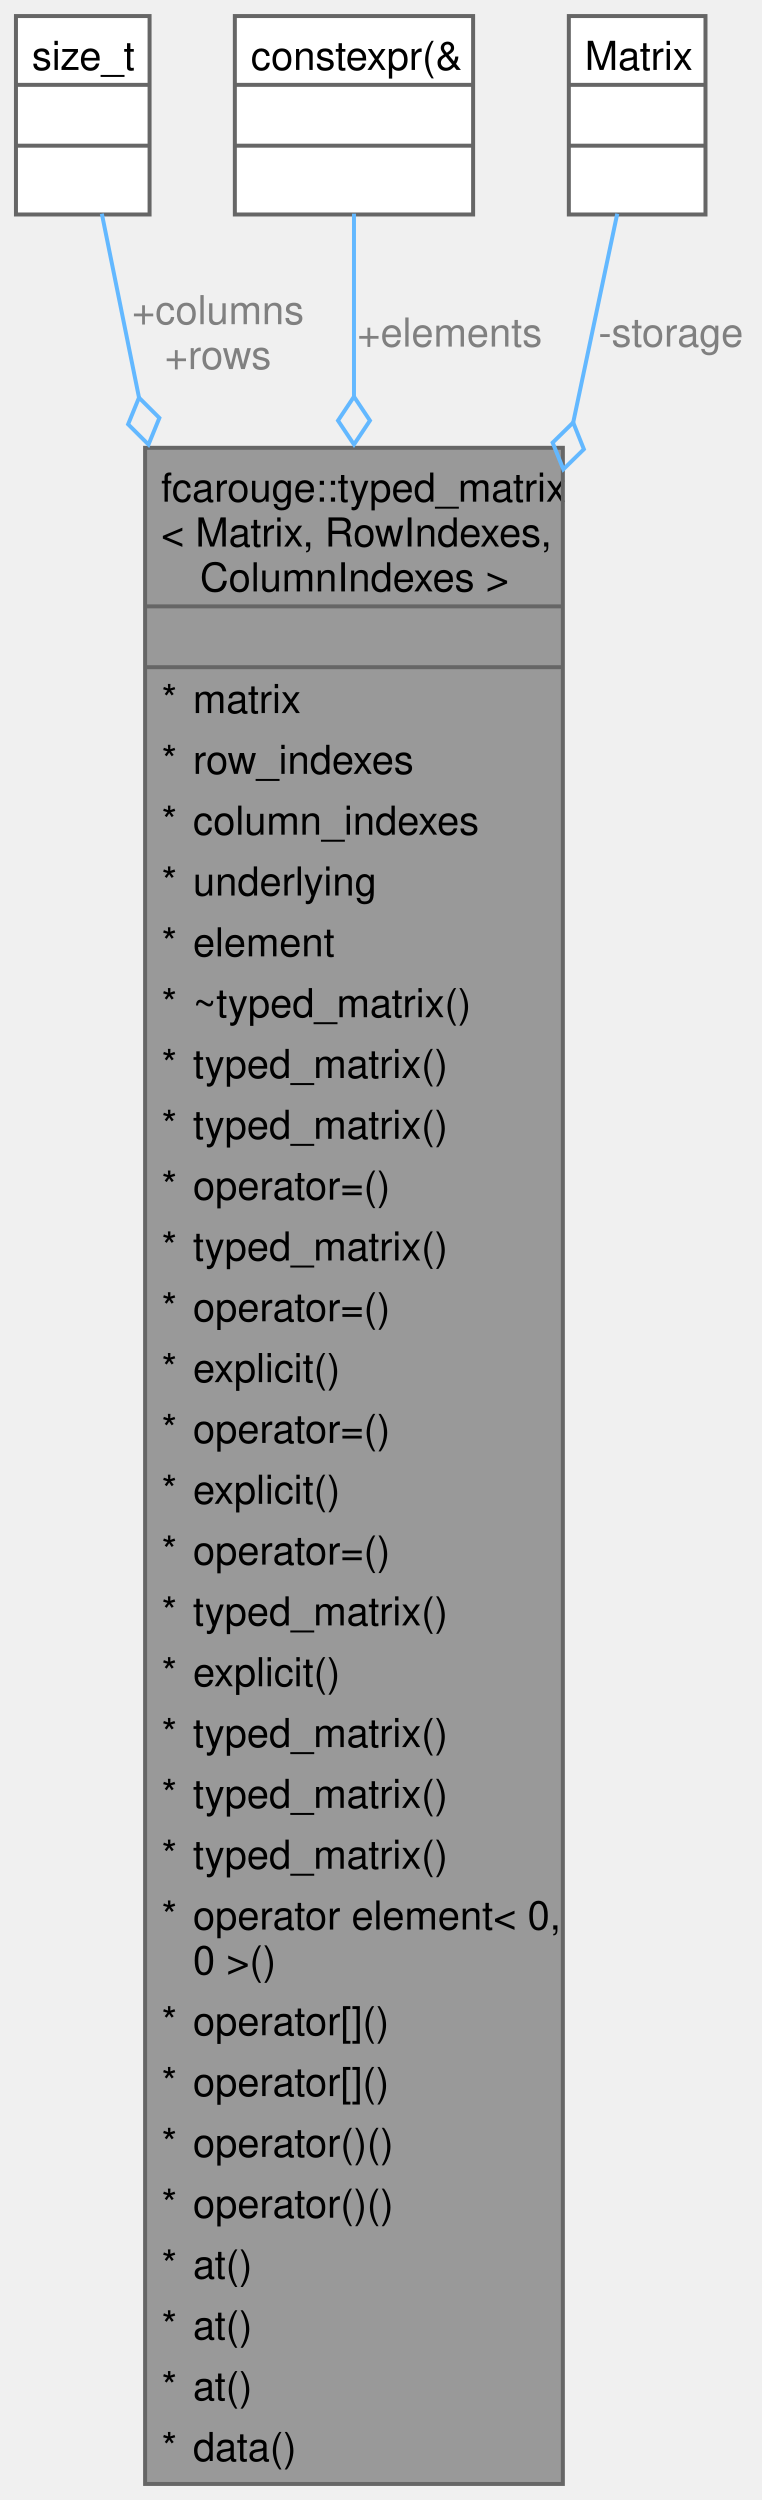
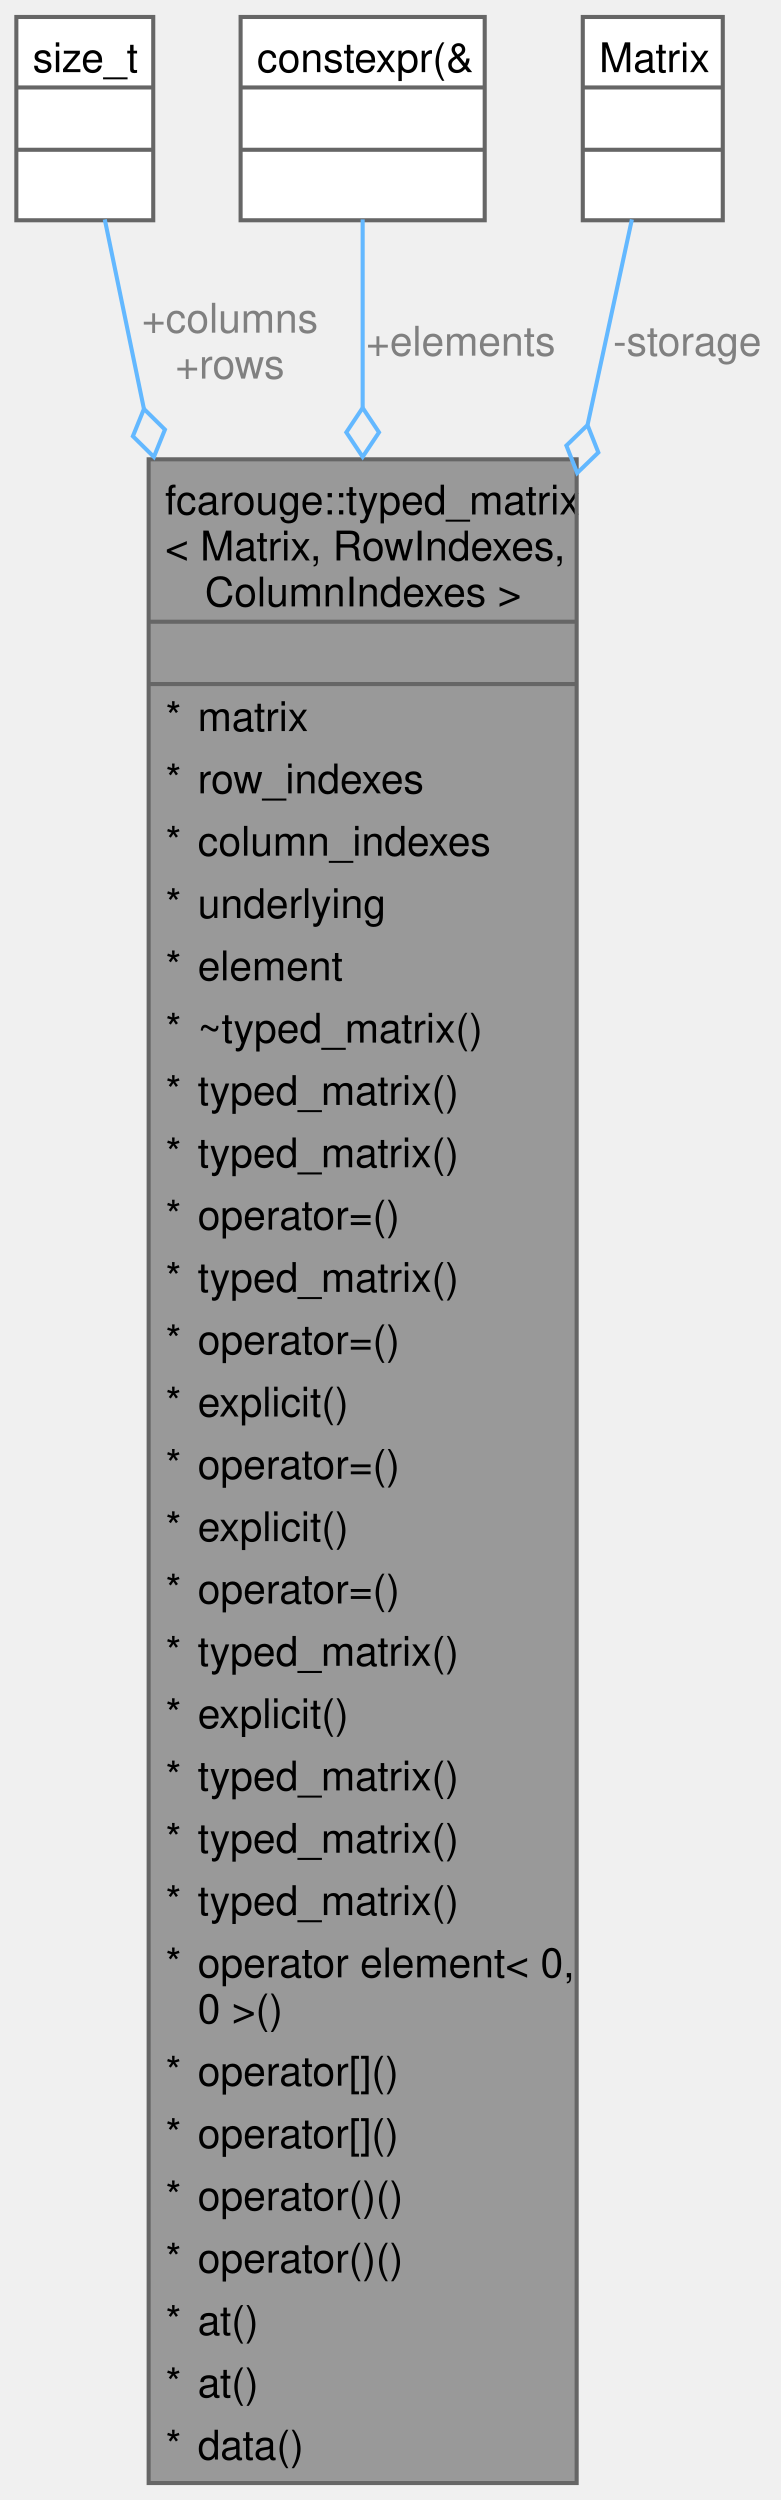
- <svg xmlns="http://www.w3.org/2000/svg" xmlns:xlink="http://www.w3.org/1999/xlink" width="191pt" height="627pt" viewBox="0.00 0.00 190.94 626.75">
-   <g id="graph0" class="graph" transform="scale(1 1) rotate(0) translate(4 622.75)">
+ <svg xmlns="http://www.w3.org/2000/svg" xmlns:xlink="http://www.w3.org/1999/xlink" width="191pt" height="612pt" viewBox="0.00 0.00 190.94 611.50">
+   <g id="graph0" class="graph" transform="scale(1 1) rotate(0) translate(4 607.5)">
    <g id="Node000001" class="node">
      <g id="a_Node000001">
        <a xlink:title="Strongly typed matrix.">
-           <polygon fill="#999999" stroke="none" points="137.12,-510.5 32.38,-510.5 32.38,0 137.12,0 137.12,-510.5" />
-           <text text-anchor="start" x="36.38" y="-497" font-family="Helvetica,sans-Serif" font-size="10.00">fcarouge::typed_matrix</text>
-           <text text-anchor="start" x="36.38" y="-485.75" font-family="Helvetica,sans-Serif" font-size="10.00">&lt; Matrix, RowIndexes,</text>
-           <text text-anchor="start" x="46.12" y="-474.5" font-family="Helvetica,sans-Serif" font-size="10.00"> ColumnIndexes &gt;</text>
-           <text text-anchor="start" x="83.25" y="-459.25" font-family="Helvetica,sans-Serif" font-size="10.00"> </text>
-           <text text-anchor="start" x="36.5" y="-444" font-family="Helvetica,sans-Serif" font-size="10.00">*</text>
-           <text text-anchor="start" x="44.38" y="-444" font-family="Helvetica,sans-Serif" font-size="10.00">matrix</text>
+           <polygon fill="#999999" stroke="none" points="137.12,-495.25 32.38,-495.25 32.38,0 137.12,0 137.12,-495.25" />
+           <text text-anchor="start" x="36.38" y="-481.75" font-family="Helvetica,sans-Serif" font-size="10.00">fcarouge::typed_matrix</text>
+           <text text-anchor="start" x="36.38" y="-470.5" font-family="Helvetica,sans-Serif" font-size="10.00">&lt; Matrix, RowIndexes,</text>
+           <text text-anchor="start" x="46.12" y="-459.25" font-family="Helvetica,sans-Serif" font-size="10.00"> ColumnIndexes &gt;</text>
+           <text text-anchor="start" x="83.25" y="-444" font-family="Helvetica,sans-Serif" font-size="10.00"> </text>
          <text text-anchor="start" x="36.5" y="-428.75" font-family="Helvetica,sans-Serif" font-size="10.00">*</text>
-           <text text-anchor="start" x="44.38" y="-428.75" font-family="Helvetica,sans-Serif" font-size="10.00">row_indexes</text>
+           <text text-anchor="start" x="44.38" y="-428.75" font-family="Helvetica,sans-Serif" font-size="10.00">matrix</text>
          <text text-anchor="start" x="36.5" y="-413.5" font-family="Helvetica,sans-Serif" font-size="10.00">*</text>
-           <text text-anchor="start" x="44.38" y="-413.5" font-family="Helvetica,sans-Serif" font-size="10.00">column_indexes</text>
+           <text text-anchor="start" x="44.38" y="-413.5" font-family="Helvetica,sans-Serif" font-size="10.00">row_indexes</text>
          <text text-anchor="start" x="36.5" y="-398.25" font-family="Helvetica,sans-Serif" font-size="10.00">*</text>
-           <text text-anchor="start" x="44.38" y="-398.25" font-family="Helvetica,sans-Serif" font-size="10.00">underlying</text>
+           <text text-anchor="start" x="44.38" y="-398.25" font-family="Helvetica,sans-Serif" font-size="10.00">column_indexes</text>
          <text text-anchor="start" x="36.5" y="-383" font-family="Helvetica,sans-Serif" font-size="10.00">*</text>
-           <text text-anchor="start" x="44.38" y="-383" font-family="Helvetica,sans-Serif" font-size="10.00">element</text>
+           <text text-anchor="start" x="44.38" y="-383" font-family="Helvetica,sans-Serif" font-size="10.00">underlying</text>
          <text text-anchor="start" x="36.5" y="-367.75" font-family="Helvetica,sans-Serif" font-size="10.00">*</text>
-           <text text-anchor="start" x="44.38" y="-367.75" font-family="Helvetica,sans-Serif" font-size="10.00">~typed_matrix()</text>
+           <text text-anchor="start" x="44.38" y="-367.75" font-family="Helvetica,sans-Serif" font-size="10.00">element</text>
          <text text-anchor="start" x="36.5" y="-352.5" font-family="Helvetica,sans-Serif" font-size="10.00">*</text>
-           <text text-anchor="start" x="44.38" y="-352.5" font-family="Helvetica,sans-Serif" font-size="10.00">typed_matrix()</text>
+           <text text-anchor="start" x="44.38" y="-352.5" font-family="Helvetica,sans-Serif" font-size="10.00">~typed_matrix()</text>
          <text text-anchor="start" x="36.5" y="-337.25" font-family="Helvetica,sans-Serif" font-size="10.00">*</text>
          <text text-anchor="start" x="44.38" y="-337.25" font-family="Helvetica,sans-Serif" font-size="10.00">typed_matrix()</text>
          <text text-anchor="start" x="36.5" y="-322" font-family="Helvetica,sans-Serif" font-size="10.00">*</text>
-           <text text-anchor="start" x="44.38" y="-322" font-family="Helvetica,sans-Serif" font-size="10.00">operator=()</text>
+           <text text-anchor="start" x="44.38" y="-322" font-family="Helvetica,sans-Serif" font-size="10.00">typed_matrix()</text>
          <text text-anchor="start" x="36.5" y="-306.75" font-family="Helvetica,sans-Serif" font-size="10.00">*</text>
-           <text text-anchor="start" x="44.38" y="-306.75" font-family="Helvetica,sans-Serif" font-size="10.00">typed_matrix()</text>
+           <text text-anchor="start" x="44.38" y="-306.75" font-family="Helvetica,sans-Serif" font-size="10.00">operator=()</text>
          <text text-anchor="start" x="36.5" y="-291.5" font-family="Helvetica,sans-Serif" font-size="10.00">*</text>
-           <text text-anchor="start" x="44.38" y="-291.5" font-family="Helvetica,sans-Serif" font-size="10.00">operator=()</text>
+           <text text-anchor="start" x="44.38" y="-291.5" font-family="Helvetica,sans-Serif" font-size="10.00">typed_matrix()</text>
          <text text-anchor="start" x="36.5" y="-276.25" font-family="Helvetica,sans-Serif" font-size="10.00">*</text>
-           <text text-anchor="start" x="44.38" y="-276.25" font-family="Helvetica,sans-Serif" font-size="10.00">explicit()</text>
+           <text text-anchor="start" x="44.38" y="-276.25" font-family="Helvetica,sans-Serif" font-size="10.00">operator=()</text>
          <text text-anchor="start" x="36.5" y="-261" font-family="Helvetica,sans-Serif" font-size="10.00">*</text>
-           <text text-anchor="start" x="44.38" y="-261" font-family="Helvetica,sans-Serif" font-size="10.00">operator=()</text>
+           <text text-anchor="start" x="44.38" y="-261" font-family="Helvetica,sans-Serif" font-size="10.00">explicit()</text>
          <text text-anchor="start" x="36.5" y="-245.75" font-family="Helvetica,sans-Serif" font-size="10.00">*</text>
-           <text text-anchor="start" x="44.38" y="-245.75" font-family="Helvetica,sans-Serif" font-size="10.00">explicit()</text>
+           <text text-anchor="start" x="44.38" y="-245.75" font-family="Helvetica,sans-Serif" font-size="10.00">operator=()</text>
          <text text-anchor="start" x="36.5" y="-230.5" font-family="Helvetica,sans-Serif" font-size="10.00">*</text>
-           <text text-anchor="start" x="44.38" y="-230.5" font-family="Helvetica,sans-Serif" font-size="10.00">operator=()</text>
+           <text text-anchor="start" x="44.38" y="-230.5" font-family="Helvetica,sans-Serif" font-size="10.00">explicit()</text>
          <text text-anchor="start" x="36.5" y="-215.25" font-family="Helvetica,sans-Serif" font-size="10.00">*</text>
-           <text text-anchor="start" x="44.38" y="-215.25" font-family="Helvetica,sans-Serif" font-size="10.00">typed_matrix()</text>
+           <text text-anchor="start" x="44.38" y="-215.25" font-family="Helvetica,sans-Serif" font-size="10.00">operator=()</text>
          <text text-anchor="start" x="36.5" y="-200" font-family="Helvetica,sans-Serif" font-size="10.00">*</text>
-           <text text-anchor="start" x="44.38" y="-200" font-family="Helvetica,sans-Serif" font-size="10.00">explicit()</text>
+           <text text-anchor="start" x="44.38" y="-200" font-family="Helvetica,sans-Serif" font-size="10.00">typed_matrix()</text>
          <text text-anchor="start" x="36.5" y="-184.75" font-family="Helvetica,sans-Serif" font-size="10.00">*</text>
-           <text text-anchor="start" x="44.38" y="-184.75" font-family="Helvetica,sans-Serif" font-size="10.00">typed_matrix()</text>
+           <text text-anchor="start" x="44.38" y="-184.75" font-family="Helvetica,sans-Serif" font-size="10.00">explicit()</text>
          <text text-anchor="start" x="36.5" y="-169.5" font-family="Helvetica,sans-Serif" font-size="10.00">*</text>
          <text text-anchor="start" x="44.38" y="-169.5" font-family="Helvetica,sans-Serif" font-size="10.00">typed_matrix()</text>
          <text text-anchor="start" x="36.5" y="-154.25" font-family="Helvetica,sans-Serif" font-size="10.00">*</text>
          <text text-anchor="start" x="44.38" y="-154.25" font-family="Helvetica,sans-Serif" font-size="10.00">typed_matrix()</text>
          <text text-anchor="start" x="36.5" y="-139" font-family="Helvetica,sans-Serif" font-size="10.00">*</text>
-           <text text-anchor="start" x="44.38" y="-139" font-family="Helvetica,sans-Serif" font-size="10.00">operator element&lt; 0,</text>
-           <text text-anchor="start" x="44.38" y="-127.75" font-family="Helvetica,sans-Serif" font-size="10.00"> 0 &gt;()</text>
-           <text text-anchor="start" x="36.5" y="-112.5" font-family="Helvetica,sans-Serif" font-size="10.00">*</text>
-           <text text-anchor="start" x="44.38" y="-112.5" font-family="Helvetica,sans-Serif" font-size="10.00">operator[]()</text>
+           <text text-anchor="start" x="44.38" y="-139" font-family="Helvetica,sans-Serif" font-size="10.00">typed_matrix()</text>
+           <text text-anchor="start" x="36.5" y="-123.75" font-family="Helvetica,sans-Serif" font-size="10.00">*</text>
+           <text text-anchor="start" x="44.38" y="-123.75" font-family="Helvetica,sans-Serif" font-size="10.00">operator element&lt; 0,</text>
+           <text text-anchor="start" x="44.38" y="-112.5" font-family="Helvetica,sans-Serif" font-size="10.00"> 0 &gt;()</text>
          <text text-anchor="start" x="36.5" y="-97.25" font-family="Helvetica,sans-Serif" font-size="10.00">*</text>
          <text text-anchor="start" x="44.38" y="-97.25" font-family="Helvetica,sans-Serif" font-size="10.00">operator[]()</text>
          <text text-anchor="start" x="36.5" y="-82" font-family="Helvetica,sans-Serif" font-size="10.00">*</text>
-           <text text-anchor="start" x="44.38" y="-82" font-family="Helvetica,sans-Serif" font-size="10.00">operator()()</text>
+           <text text-anchor="start" x="44.38" y="-82" font-family="Helvetica,sans-Serif" font-size="10.00">operator[]()</text>
          <text text-anchor="start" x="36.5" y="-66.75" font-family="Helvetica,sans-Serif" font-size="10.00">*</text>
          <text text-anchor="start" x="44.38" y="-66.75" font-family="Helvetica,sans-Serif" font-size="10.00">operator()()</text>
          <text text-anchor="start" x="36.5" y="-51.5" font-family="Helvetica,sans-Serif" font-size="10.00">*</text>
-           <text text-anchor="start" x="44.38" y="-51.5" font-family="Helvetica,sans-Serif" font-size="10.00">at()</text>
+           <text text-anchor="start" x="44.38" y="-51.5" font-family="Helvetica,sans-Serif" font-size="10.00">operator()()</text>
          <text text-anchor="start" x="36.5" y="-36.25" font-family="Helvetica,sans-Serif" font-size="10.00">*</text>
          <text text-anchor="start" x="44.38" y="-36.25" font-family="Helvetica,sans-Serif" font-size="10.00">at()</text>
          <text text-anchor="start" x="36.5" y="-21" font-family="Helvetica,sans-Serif" font-size="10.00">*</text>
          <text text-anchor="start" x="44.38" y="-21" font-family="Helvetica,sans-Serif" font-size="10.00">at()</text>
          <text text-anchor="start" x="36.5" y="-5.75" font-family="Helvetica,sans-Serif" font-size="10.00">*</text>
          <text text-anchor="start" x="44.38" y="-5.75" font-family="Helvetica,sans-Serif" font-size="10.00">data()</text>
-           <polygon fill="#666666" stroke="#666666" points="32.38,-470.75 32.38,-470.75 137.12,-470.75 137.12,-470.75 32.38,-470.75" />
          <polygon fill="#666666" stroke="#666666" points="32.38,-455.5 32.38,-455.5 137.12,-455.5 137.12,-455.5 32.38,-455.5" />
-           <polygon fill="none" stroke="#666666" points="32.38,0 32.38,-510.5 137.12,-510.5 137.12,0 32.38,0" />
+           <polygon fill="#666666" stroke="#666666" points="32.38,-440.25 32.38,-440.25 137.12,-440.25 137.12,-440.25 32.38,-440.25" />
+           <polygon fill="none" stroke="#666666" points="32.38,0 32.38,-495.25 137.12,-495.25 137.12,0 32.38,0" />
        </a>
      </g>
    </g>
    <g id="Node000002" class="node">
      <g id="a_Node000002">
        <a xlink:title=" ">
-           <polygon fill="white" stroke="none" points="33.5,-618.75 0,-618.75 0,-569 33.5,-569 33.5,-618.75" />
-           <text text-anchor="start" x="4" y="-605.25" font-family="Helvetica,sans-Serif" font-size="10.00">size_t</text>
-           <text text-anchor="start" x="15.25" y="-590" font-family="Helvetica,sans-Serif" font-size="10.00"> </text>
+           <polygon fill="white" stroke="none" points="33.5,-603.5 0,-603.5 0,-553.75 33.5,-553.75 33.5,-603.5" />
+           <text text-anchor="start" x="4" y="-590" font-family="Helvetica,sans-Serif" font-size="10.00">size_t</text>
          <text text-anchor="start" x="15.25" y="-574.75" font-family="Helvetica,sans-Serif" font-size="10.00"> </text>
-           <polygon fill="#666666" stroke="#666666" points="0,-601.5 0,-601.5 33.5,-601.5 33.5,-601.5 0,-601.5" />
+           <text text-anchor="start" x="15.25" y="-559.5" font-family="Helvetica,sans-Serif" font-size="10.00"> </text>
          <polygon fill="#666666" stroke="#666666" points="0,-586.25 0,-586.25 33.5,-586.25 33.5,-586.25 0,-586.25" />
-           <polygon fill="none" stroke="#666666" points="0,-569 0,-618.75 33.5,-618.75 33.5,-569 0,-569" />
+           <polygon fill="#666666" stroke="#666666" points="0,-571 0,-571 33.5,-571 33.5,-571 0,-571" />
+           <polygon fill="none" stroke="#666666" points="0,-553.75 0,-603.5 33.5,-603.5 33.5,-553.75 0,-553.75" />
        </a>
      </g>
    </g>
    <g id="edge1_Node000001_Node000002" class="edge">
      <g id="a_edge1_Node000001_Node000002">
        <a xlink:title=" ">
-           <path fill="none" stroke="#63b8ff" d="M21.53,-569.2C23.95,-557.23 27.16,-541.36 30.85,-523.1" />
-           <polygon fill="none" stroke="#63b8ff" points="30.85,-523.08 28.12,-516.4 33.23,-511.31 35.96,-517.99 30.85,-523.08" />
+           <path fill="none" stroke="#63b8ff" d="M21.64,-553.96C24.13,-541.94 27.42,-525.98 31.21,-507.65" />
+           <polygon fill="none" stroke="#63b8ff" points="31.23,-507.58 28.52,-500.9 33.66,-495.83 36.36,-502.52 31.23,-507.58" />
        </a>
      </g>
-       <text text-anchor="middle" x="50.65" y="-541.5" font-family="Helvetica,sans-Serif" font-size="10.00" fill="grey"> +columns</text>
-       <text text-anchor="middle" x="50.65" y="-530.25" font-family="Helvetica,sans-Serif" font-size="10.00" fill="grey">+rows</text>
+       <text text-anchor="middle" x="52.26" y="-526.25" font-family="Helvetica,sans-Serif" font-size="10.00" fill="grey"> +columns</text>
+       <text text-anchor="middle" x="52.26" y="-515" font-family="Helvetica,sans-Serif" font-size="10.00" fill="grey">+rows</text>
    </g>
    <g id="Node000003" class="node">
      <g id="a_Node000003">
        <a xlink:title=" ">
-           <polygon fill="white" stroke="none" points="114.62,-618.75 54.88,-618.75 54.88,-569 114.62,-569 114.62,-618.75" />
-           <text text-anchor="start" x="58.88" y="-605.25" font-family="Helvetica,sans-Serif" font-size="10.00">constexpr(&amp;</text>
-           <text text-anchor="start" x="83.25" y="-590" font-family="Helvetica,sans-Serif" font-size="10.00"> </text>
+           <polygon fill="white" stroke="none" points="114.62,-603.5 54.88,-603.5 54.88,-553.75 114.62,-553.75 114.62,-603.5" />
+           <text text-anchor="start" x="58.88" y="-590" font-family="Helvetica,sans-Serif" font-size="10.00">constexpr(&amp;</text>
          <text text-anchor="start" x="83.25" y="-574.75" font-family="Helvetica,sans-Serif" font-size="10.00"> </text>
-           <polygon fill="#666666" stroke="#666666" points="54.88,-601.5 54.88,-601.5 114.62,-601.5 114.62,-601.5 54.88,-601.5" />
+           <text text-anchor="start" x="83.25" y="-559.5" font-family="Helvetica,sans-Serif" font-size="10.00"> </text>
          <polygon fill="#666666" stroke="#666666" points="54.88,-586.25 54.88,-586.25 114.62,-586.25 114.62,-586.25 54.88,-586.25" />
-           <polygon fill="none" stroke="#666666" points="54.88,-569 54.88,-618.75 114.62,-618.75 114.62,-569 54.88,-569" />
+           <polygon fill="#666666" stroke="#666666" points="54.88,-571 54.88,-571 114.62,-571 114.62,-571 54.88,-571" />
+           <polygon fill="none" stroke="#666666" points="54.88,-553.75 54.88,-603.5 114.62,-603.5 114.62,-553.75 54.88,-553.75" />
        </a>
      </g>
    </g>
    <g id="edge2_Node000001_Node000003" class="edge">
      <g id="a_edge2_Node000001_Node000003">
        <a xlink:title=" ">
-           <path fill="none" stroke="#63b8ff" d="M84.75,-569.2C84.75,-557.29 84.75,-541.51 84.75,-523.36" />
-           <polygon fill="none" stroke="#63b8ff" points="84.75,-523.33 80.75,-517.33 84.75,-511.33 88.75,-517.33 84.75,-523.33" />
+           <path fill="none" stroke="#63b8ff" d="M84.75,-553.96C84.75,-541.99 84.75,-526.13 84.75,-507.92" />
+           <polygon fill="none" stroke="#63b8ff" points="84.75,-507.85 80.75,-501.85 84.75,-495.85 88.75,-501.85 84.75,-507.85" />
        </a>
      </g>
-       <text text-anchor="middle" x="108.75" y="-535.88" font-family="Helvetica,sans-Serif" font-size="10.00" fill="grey"> +elements</text>
+       <text text-anchor="middle" x="108.75" y="-520.62" font-family="Helvetica,sans-Serif" font-size="10.00" fill="grey"> +elements</text>
    </g>
    <g id="Node000004" class="node">
      <g id="a_Node000004">
        <a xlink:title=" ">
-           <polygon fill="white" stroke="none" points="172.88,-618.75 138.62,-618.75 138.62,-569 172.88,-569 172.88,-618.75" />
-           <text text-anchor="start" x="142.62" y="-605.25" font-family="Helvetica,sans-Serif" font-size="10.00">Matrix</text>
-           <text text-anchor="start" x="154.25" y="-590" font-family="Helvetica,sans-Serif" font-size="10.00"> </text>
+           <polygon fill="white" stroke="none" points="172.88,-603.5 138.62,-603.5 138.62,-553.75 172.88,-553.75 172.88,-603.5" />
+           <text text-anchor="start" x="142.62" y="-590" font-family="Helvetica,sans-Serif" font-size="10.00">Matrix</text>
          <text text-anchor="start" x="154.25" y="-574.75" font-family="Helvetica,sans-Serif" font-size="10.00"> </text>
-           <polygon fill="#666666" stroke="#666666" points="138.62,-601.5 138.62,-601.5 172.88,-601.5 172.88,-601.5 138.62,-601.5" />
+           <text text-anchor="start" x="154.25" y="-559.5" font-family="Helvetica,sans-Serif" font-size="10.00"> </text>
          <polygon fill="#666666" stroke="#666666" points="138.62,-586.25 138.62,-586.25 172.88,-586.25 172.88,-586.25 138.62,-586.25" />
-           <polygon fill="none" stroke="#666666" points="138.62,-569 138.62,-618.75 172.88,-618.75 172.88,-569 138.62,-569" />
+           <polygon fill="#666666" stroke="#666666" points="138.62,-571 138.62,-571 172.88,-571 172.88,-571 138.62,-571" />
+           <polygon fill="none" stroke="#666666" points="138.62,-553.75 138.62,-603.5 172.88,-603.5 172.88,-553.75 138.62,-553.75" />
        </a>
      </g>
    </g>
    <g id="edge3_Node000001_Node000004" class="edge">
      <g id="a_edge3_Node000001_Node000004">
        <a xlink:title=" ">
-           <path fill="none" stroke="#63b8ff" d="M150.76,-569.2C147.95,-555.88 144.12,-537.73 139.71,-516.83" />
-           <polygon fill="none" stroke="#63b8ff" points="139.71,-516.85 134.56,-511.8 137.24,-505.11 142.39,-510.15 139.71,-516.85" />
+           <path fill="none" stroke="#63b8ff" d="M150.64,-553.96C147.87,-541.09 144.12,-523.72 139.81,-503.76" />
+           <polygon fill="none" stroke="#63b8ff" points="139.78,-503.63 134.61,-498.61 137.25,-491.9 142.43,-496.92 139.78,-503.63" />
        </a>
      </g>
-       <text text-anchor="middle" x="164.19" y="-535.88" font-family="Helvetica,sans-Serif" font-size="10.00" fill="grey"> -storage</text>
+       <text text-anchor="middle" x="164.19" y="-520.62" font-family="Helvetica,sans-Serif" font-size="10.00" fill="grey"> -storage</text>
    </g>
  </g>
</svg>
